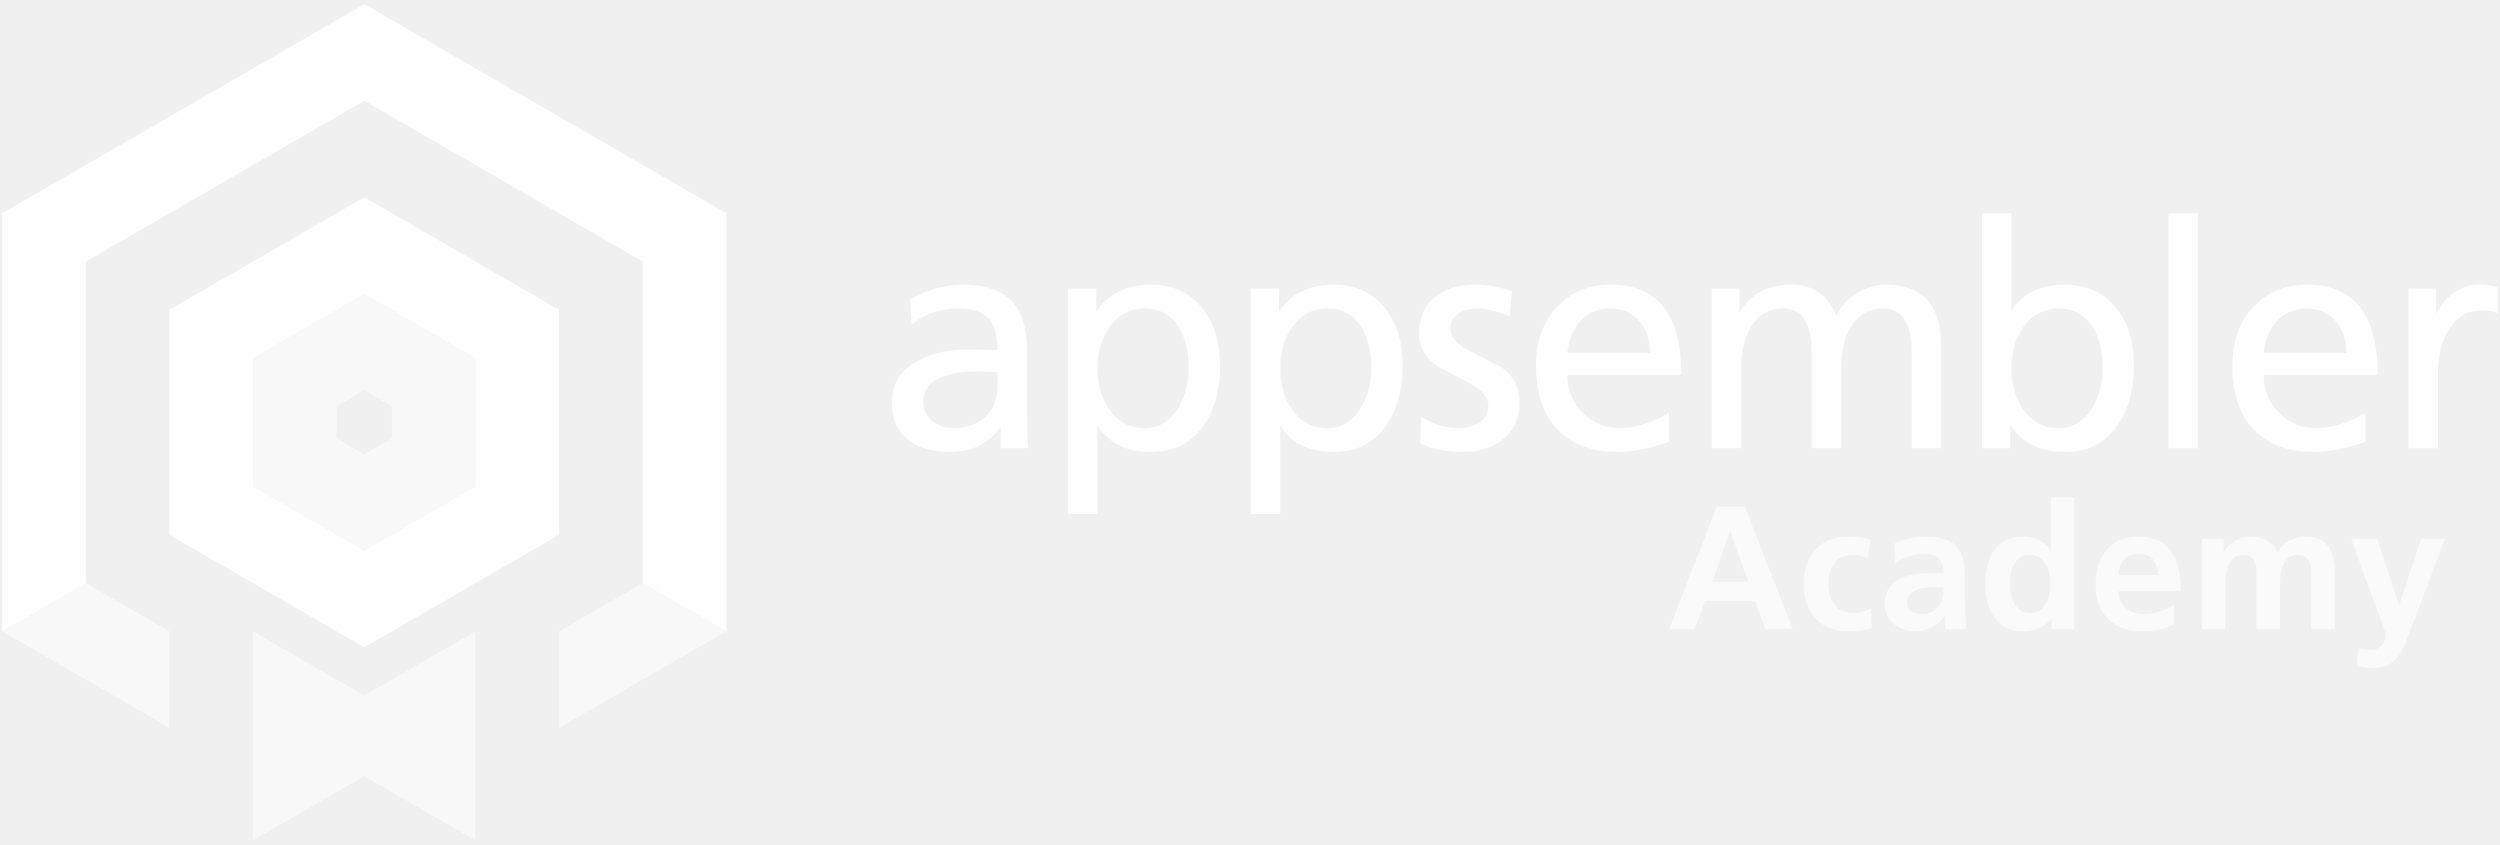
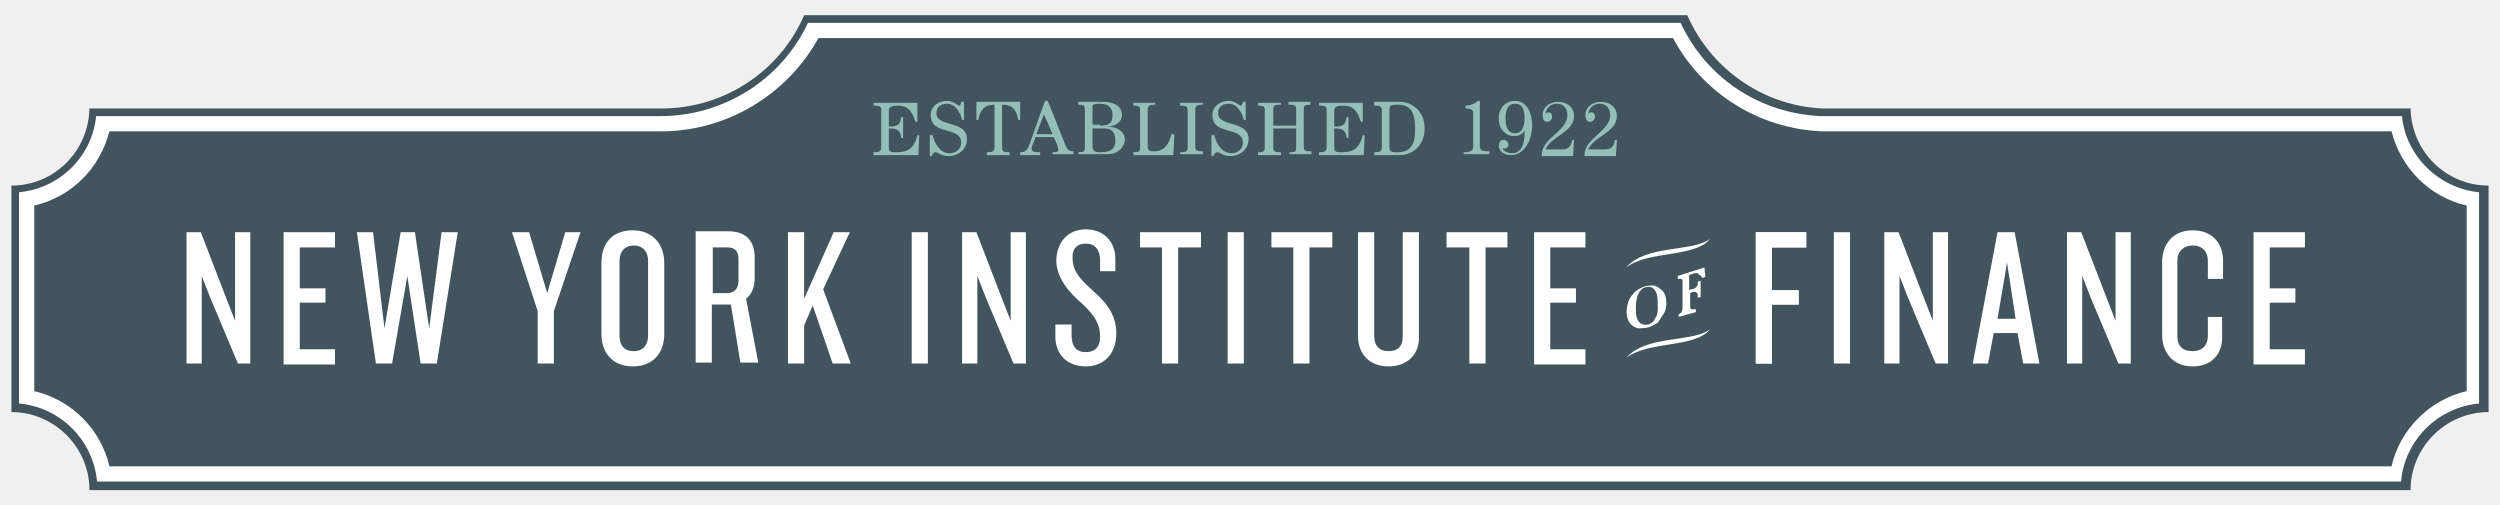
- <svg xmlns="http://www.w3.org/2000/svg" xml:space="preserve" width="296mm" height="100mm" version="1.1" style="shape-rendering:geometricPrecision; text-rendering:geometricPrecision; image-rendering:optimizeQuality; fill-rule:evenodd; clip-rule:evenodd" viewBox="0 0 29600 10000">
-   <defs>
-     <style type="text/css">
-    
-     .fil1 {fill:#FEFEFE}
-     .fil2 {fill:#FEFEFE;fill-rule:nonzero}
-     .fil0 {fill:#FEFEFE;fill-opacity:0.502}
-     .fil3 {fill:#FEFEFE;fill-rule:nonzero;fill-opacity:0.651}
-    
-   </style>
-   </defs>
-   <g id="Layer_x0020_1">
-     <g id="_835216192">
-       <g>
-         <polygon class="fil0" points="5629,7475 5629,9950 4313,9190 2996,9950 2996,7475 4313,8235 " />
-         <polygon class="fil1" points="4313,50 26,2525 26,7475 1016,6903 1016,3097 4313,1193 7610,3097 7610,6903 8600,7475 8600,2525 " />
-         <path class="fil0" d="M26 7475l1980 1143 0 -1143 -990 -572 -990 572zm6593 1143l1981 -1143 -990 -572 -991 572 0 1143z" />
-         <path class="fil1" d="M4313 2336l-2307 1332 0 2664 2307 1332 2306 -1332 0 -2664 -2306 -1332zm0 1144l-1317 760 0 1520 1317 760 1316 -760 0 -1520 -1316 -760z" />
-         <path class="fil0" d="M4313 3480l-1317 760 0 1520 1317 760 1316 -760 0 -1520 -1316 -760zm0 1143l-327 188 0 378 327 188 326 -188 0 -378 -326 -188z" />
-       </g>
-       <path class="fil2" d="M12174 5307l-326 0 0 -245 -8 0c-137,193 -333,289 -586,289 -214,0 -380,-47 -500,-141 -129,-101 -194,-251 -194,-449 0,-215 102,-378 305,-488 162,-90 354,-135 576,-135 156,0 279,3 369,8 0,-169 -34,-292 -101,-370 -73,-83 -196,-123 -366,-123 -213,0 -396,64 -549,192l-18 -296c199,-119 406,-178 623,-178 266,0 460,65 583,197 118,127 178,322 178,585l0 782c0,175 4,298 14,372zm-364 -735l0 -166c-24,0 -61,-2 -110,-4 -50,-3 -87,-4 -111,-4 -438,0 -658,121 -658,364 0,93 39,169 117,228 68,53 147,79 237,79 166,0 297,-47 391,-142 90,-90 134,-208 134,-355z" />
-       <path id="1" class="fil2" d="M14445 4326c0,287 -63,522 -191,707 -147,212 -353,318 -620,318 -295,0 -506,-101 -631,-303l-8 0 0 1038 -349 0 0 -2671 334 0 0 267 8 0c136,-207 350,-311 643,-311 260,0 465,96 613,288 135,175 201,397 201,667zm-371 28c0,-193 -39,-353 -117,-480 -92,-148 -226,-221 -401,-221 -178,0 -319,74 -421,222 -94,133 -140,296 -140,490 0,181 44,338 132,471 103,156 245,233 426,233 170,0 304,-82 402,-246 80,-136 119,-293 119,-469z" />
-       <path id="2" class="fil2" d="M16608 4326c0,287 -64,522 -192,707 -146,212 -353,318 -619,318 -296,0 -506,-101 -632,-303l-7 0 0 1038 -349 0 0 -2671 334 0 0 267 7 0c136,-207 351,-311 643,-311 261,0 466,96 614,288 134,175 201,397 201,667zm-371 28c0,-193 -39,-353 -117,-480 -93,-148 -226,-221 -401,-221 -179,0 -319,74 -422,222 -93,133 -139,296 -139,490 0,181 44,338 132,471 103,156 244,233 425,233 171,0 304,-82 403,-246 79,-136 119,-293 119,-469z" />
-       <path id="3" class="fil2" d="M17992 4761c0,191 -68,339 -203,446 -123,96 -275,144 -459,144 -216,0 -389,-35 -518,-105l18 -311c138,90 283,134 435,134 95,0 174,-19 238,-59 78,-47 118,-118 118,-213 0,-91 -71,-176 -212,-253 -132,-71 -264,-143 -396,-214 -142,-101 -212,-227 -212,-378 0,-188 64,-335 192,-438 120,-96 278,-143 475,-143 123,0 268,24 435,74l-29 303c-38,-22 -99,-45 -183,-66 -80,-20 -141,-29 -185,-29 -95,0 -173,18 -233,56 -67,41 -101,99 -101,174 0,102 71,191 213,264 132,68 264,136 395,203 141,101 212,239 212,411z" />
-       <path id="4" class="fil2" d="M19907 4439l-1350 0c0,182 63,334 188,455 120,117 264,175 434,175 105,0 220,-22 346,-68 108,-39 187,-79 237,-121l0 349c-227,82 -426,122 -597,122 -326,0 -572,-94 -740,-282 -159,-176 -239,-424 -239,-743 0,-281 82,-510 245,-688 162,-178 377,-267 643,-267 555,0 833,356 833,1068zm-371 -260c0,-150 -41,-274 -123,-372 -87,-103 -203,-154 -347,-154 -157,0 -282,56 -373,170 -75,95 -121,213 -136,356l979 0z" />
-       <path id="5" class="fil2" d="M22983 5307l-348 0 0 -1129c0,-350 -113,-525 -338,-525 -167,0 -294,72 -383,217 -76,127 -114,288 -114,484l0 953 -349 0 0 -1129c0,-350 -112,-525 -337,-525 -166,0 -293,72 -382,217 -77,127 -115,288 -115,484l0 953 -349 0 0 -1892 327 0 0 274 7 0c130,-212 331,-318 601,-318 263,0 443,122 538,367 59,-123 151,-218 277,-286 102,-54 205,-81 308,-81 438,0 657,241 657,722l0 1214z" />
-       <path id="6" class="fil2" d="M25266 4326c0,287 -64,522 -192,707 -146,212 -353,318 -619,318 -295,0 -511,-103 -647,-311l-7 0 0 267 -334 0 0 -2782 349 0 0 1149 7 0c125,-202 335,-303 628,-303 261,0 466,96 614,288 134,175 201,397 201,667zm-371 28c0,-193 -39,-353 -118,-480 -92,-148 -225,-221 -400,-221 -179,0 -319,74 -422,222 -93,133 -139,296 -139,490 0,181 43,338 132,471 102,156 244,233 425,233 171,0 304,-82 403,-246 79,-136 119,-293 119,-469z" />
-       <polygon id="7" class="fil2" points="26023,5307 25674,5307 25674,2525 26023,2525 " />
-       <path id="8" class="fil2" d="M28152 4439l-1350 0c0,182 63,334 188,455 120,117 264,175 434,175 105,0 220,-22 346,-68 107,-39 187,-79 237,-121l0 349c-227,82 -426,122 -597,122 -326,0 -572,-94 -741,-282 -158,-176 -238,-424 -238,-743 0,-281 81,-510 245,-688 162,-178 377,-267 643,-267 555,0 833,356 833,1068zm-371 -260c0,-150 -41,-274 -123,-372 -87,-103 -203,-154 -347,-154 -157,0 -282,56 -373,170 -75,95 -121,213 -136,356l979 0z" />
-       <path id="9" class="fil2" d="M29574 3708c-54,-22 -119,-33 -194,-33 -156,0 -281,69 -374,208 -94,139 -141,327 -141,563l0 861 -348 0 0 -1892 326 0 0 292 8 0c47,-99 115,-180 207,-242 91,-63 186,-94 286,-94 67,0 143,8 230,25l0 312z" />
-       <path class="fil3" d="M20698 6888l-210 -599 -4 0 -210 599 424 0zm-936 562l565 -1453 330 0 570 1453 -323 0 -125 -333 -589 0 -127 333 -301 0zm2383 -1061l-26 220c-57,-26 -120,-39 -189,-39 -86,0 -154,31 -206,93 -51,62 -77,144 -77,246 0,104 24,187 72,249 51,67 123,101 217,101 67,0 138,-17 215,-51l12 231c-77,24 -169,36 -278,36 -171,0 -304,-53 -397,-161 -88,-101 -132,-235 -132,-405 0,-161 44,-293 133,-394 94,-108 223,-162 385,-162 101,0 192,12 271,36zm294 285l-8 -239c117,-55 241,-82 372,-82 164,0 281,36 354,107 72,71 108,186 108,344l0 138c0,72 2,162 4,268 2,75 6,155 13,240l-246 0c-3,-14 -7,-67 -13,-161l-4 0c-31,58 -78,104 -142,138 -60,32 -123,48 -189,48 -101,0 -187,-28 -258,-83 -77,-60 -116,-139 -116,-236 0,-144 61,-246 183,-306 85,-41 205,-62 360,-62l154 0c0,-84 -19,-144 -59,-180 -37,-34 -98,-51 -182,-51 -118,0 -229,39 -331,117zm141 466c0,87 59,131 177,131 111,0 188,-52 229,-155 17,-42 25,-96 25,-161l-121 0c-206,0 -310,61 -310,185zm1218 -229c0,90 16,166 49,229 42,79 104,119 186,119 84,0 148,-39 192,-117 35,-64 53,-141 53,-231 0,-87 -19,-163 -57,-228 -46,-76 -110,-113 -192,-113 -82,0 -143,38 -184,117 -31,61 -47,135 -47,224zm491 539l0 -121 -4 0c-78,97 -188,146 -329,146 -154,0 -270,-58 -348,-173 -68,-99 -102,-229 -102,-391 0,-163 34,-292 102,-390 78,-112 193,-168 348,-168 131,0 238,50 319,150l6 0 0 -614 278 0 0 1561 -270 0zm790 -641l474 0c-10,-168 -85,-252 -226,-252 -151,0 -234,84 -248,252zm662 353l0 228c-103,57 -226,85 -368,85 -178,0 -316,-49 -414,-146 -98,-98 -147,-235 -147,-410 0,-164 42,-297 124,-399 90,-111 214,-167 373,-167 187,0 322,61 405,183 70,104 106,259 106,464l-741 0c6,85 37,151 92,199 55,48 126,72 214,72 108,0 227,-36 356,-109zm328 288l0 -1072 260 0 0 151 4 0c78,-117 184,-176 319,-176 154,0 259,63 316,189 30,-62 78,-109 142,-143 59,-31 124,-46 193,-46 226,0 340,140 340,420l0 677 -279 0 0 -639c0,-73 -7,-126 -21,-158 -23,-56 -70,-83 -140,-83 -138,0 -208,120 -208,359l0 521 -279 0 0 -639c0,-73 -7,-126 -20,-158 -23,-56 -70,-83 -140,-83 -139,0 -208,120 -208,359l0 521 -279 0zm2077 -1072l258 782 4 0 258 -782 283 0 -401 1064c-64,168 -113,277 -148,324 -70,97 -169,146 -297,146 -65,0 -132,-10 -199,-29l19 -207c36,13 83,20 144,20 55,0 99,-18 132,-53 32,-34 49,-81 49,-139l-410 -1126 308 0z" />
+ <svg xmlns="http://www.w3.org/2000/svg" version="1.1" id="Layer_1" x="0px" y="0px" viewBox="0 0 262.7 53" style="enable-background:new 0 0 262.7 53;" xml:space="preserve">
+   <style type="text/css">
+ 	.st0{fill:#42545D;}
+ 	.st1{fill:#FFFFFF;}
+ 	.st2{fill:#94BEB8;}
+ </style>
+   <g>
+     <path class="st0" d="M261.5,19.5c-4.5,0-8.1-3.6-8.2-8.1h-61.8c-6.4-0.3-11.8-4.3-14.2-9.8H84.5c-2.5,5.8-8.3,9.8-15,9.8H9.4   c-0.1,4.5-3.7,8.1-8.2,8.1v23.8c4.5,0,8.2,3.7,8.2,8.2h243.9c0-4.5,3.7-8.2,8.2-8.2v-2V21.4V19.5z" />
+     <path class="st1" d="M10.2,50.6c-0.4-4.3-3.8-7.8-8.2-8.2V20.2c4.3-0.4,7.7-3.8,8.1-8h59.3c6.6,0,12.7-3.8,15.5-9.8h91.7   c2.7,5.8,8.3,9.5,14.7,9.8l0,0h61.1c0.4,4.2,3.9,7.6,8.1,8v22.2c-4.3,0.4-7.8,3.8-8.2,8.2H10.2z" />
+     <path class="st0" d="M11.5,49c-0.9-3.9-4-7-7.9-7.9V21.6c3.9-0.9,6.9-3.9,7.9-7.8h58C76.3,13.8,82.7,10,86,4h89.8   c3.1,5.8,9,9.5,15.6,9.8l0.1,0h59.8c1,3.9,4,6.9,7.9,7.8v19.5c-3.9,0.9-7,4-7.9,7.9H11.5z" />
+     <g>
+       <path class="st1" d="M25,38.2l-2.9-6.9L21.2,29v9.2h-1.6V24.4h1.5l2.7,7l0.9,2.3v-9.3h1.6v13.8H25z" />
+       <path class="st1" d="M29.8,38.2V24.4h5.4V26h-3.7v4.3h2.7v1.5h-2.7v4.9h3.7v1.6H29.8z" />
+       <path class="st1" d="M45.9,38.2h-1.7L42.8,29l-1.6,9.2h-1.7l-2-13.8h1.7l1.2,10.1l1.7-10.1h1.5l1.5,10.1l1.3-10.1h1.7L45.9,38.2z" />
+     </g>
+     <path class="st1" d="M58.2,32.7v5.5h-1.7v-5.5l-2.7-8.3h1.8l1.9,6.4l1.9-6.4H61L58.2,32.7z" />
+     <path class="st1" d="M66.5,38.5c-2.1,0-3.3-1.4-3.3-3.4v-7.5c0-2,1.1-3.4,3.3-3.4c2.1,0,3.3,1.5,3.3,3.4v7.5   C69.8,37,68.7,38.5,66.5,38.5z M68.1,27.4c0-0.9-0.5-1.6-1.5-1.6c-1,0-1.5,0.7-1.5,1.6v7.9c0,1,0.5,1.6,1.5,1.6   c1,0,1.5-0.7,1.5-1.6V27.4z" />
+     <polygon class="st1" points="87.5,38.2 85.4,32.1 84.5,34.2 84.5,38.2 82.8,38.2 82.8,24.4 84.5,24.4 84.5,31.4 87.6,24.4    89.3,24.4 86.5,30.4 89.4,38.2  " />
+     <path class="st1" d="M79.7,38.2l-1.3-6.8c0.6-0.5,0.9-1.2,0.9-2.2v-2.1c0-1.9-1-2.8-2.8-2.8h-3.4v13.8h1.7v-6.1h1.6   c0.1,0,0.2,0,0.4,0l1,6.1H79.7z M76.4,30.8h-1.5V26h1.6c0.7,0,1.1,0.4,1.1,1.2v2.3C77.6,30.3,77.2,30.8,76.4,30.8z" />
+     <g>
+       <path class="st1" d="M95.8,38.2V24.4h1.7v13.8H95.8z" />
+       <path class="st1" d="M106.5,38.2l-2.9-6.9l-0.9-2.3v9.2h-1.6V24.4h1.5l2.7,7l0.9,2.3v-9.3h1.6v13.8H106.5z" />
+       <path class="st1" d="M114.1,38.5c-2,0-3.2-1.3-3.2-3.1v-1.3h1.7v1.1c0,1.2,0.5,1.8,1.5,1.8c1,0,1.5-0.6,1.5-1.6    c0-1.3-0.5-2.2-1.9-3.5c-1.3-1.1-2.7-2.7-2.7-4.5c0-1.8,1.1-3.3,3.1-3.3c1.9,0,3.1,1.3,3.1,3.1v1.3h-1.6v-1.1    c0-1.1-0.5-1.8-1.5-1.8c-0.9,0-1.4,0.5-1.4,1.4c0,1.3,0.5,2.1,2.2,3.6c1.6,1.4,2.4,2.7,2.4,4.4C117.3,37.4,115.8,38.5,114.1,38.5z    " />
+       <path class="st1" d="M123.8,26v12.2h-1.7V26h-2.3v-1.6h6.4V26H123.8z" />
+       <path class="st1" d="M129,38.2V24.4h1.7v13.8H129z" />
+       <path class="st1" d="M137.6,26v12.2h-1.7V26h-2.3v-1.6h6.4V26H137.6z" />
+       <path class="st1" d="M145.9,38.5c-1.9,0-3.2-1.2-3.2-3.2V24.4h1.7v10.9c0,1,0.5,1.6,1.5,1.6c1,0,1.5-0.5,1.5-1.6V24.4h1.7v10.9    C149.2,37.3,147.8,38.5,145.9,38.5z" />
+       <path class="st1" d="M156.1,26v12.2h-1.7V26H152v-1.6h6.4V26H156.1z" />
+       <path class="st1" d="M161.2,38.2V24.4h5.4V26h-3.7v4.3h2.7v1.5h-2.7v4.9h3.7v1.6H161.2z" />
+     </g>
+     <g>
+       <path class="st1" d="M175,31.1c0.1,0.3,0.1,0.6,0.1,0.9c0,0.3-0.1,0.7-0.3,1c-0.2,0.3-0.4,0.6-0.6,0.9c-0.3,0.2-0.6,0.4-1,0.5    c-0.4,0.1-0.8,0.1-1.1,0.1c-0.3-0.1-0.5-0.2-0.7-0.4c-0.2-0.2-0.3-0.4-0.4-0.7c-0.1-0.4-0.1-0.8,0-1.3c0.1-0.5,0.3-0.9,0.6-1.2    c0.3-0.4,0.7-0.6,1.2-0.8c0.4-0.1,0.7-0.1,1-0.1c0.3,0.1,0.5,0.2,0.7,0.4C174.8,30.6,174.9,30.8,175,31.1z M174.1,30.9    c-0.2-0.6-0.6-0.9-1.2-0.7c-0.2,0-0.3,0.1-0.4,0.2c-0.1,0.1-0.2,0.2-0.3,0.4c-0.1,0.2-0.2,0.4-0.2,0.6c-0.1,0.3-0.1,0.6-0.1,1    c0,0.4,0,0.7,0.1,1c0.2,0.6,0.6,0.8,1.2,0.7c0.3-0.1,0.6-0.3,0.7-0.6c0.2-0.3,0.3-0.6,0.3-1C174.2,31.8,174.2,31.3,174.1,30.9z" />
+       <path class="st1" d="M179.2,29.1l-0.3,0.1c-0.1-0.1-0.2-0.3-0.3-0.3c-0.1-0.1-0.2-0.1-0.2-0.2c-0.1,0-0.2,0-0.2,0    c-0.1,0-0.2,0-0.4,0.1l-0.3,0.1l0,1.6l0.2-0.1c0.2,0,0.3-0.1,0.4-0.1c0.1-0.1,0.1-0.1,0.2-0.2c0-0.1,0.1-0.1,0.1-0.2    c0-0.1,0-0.2,0-0.3l0.3-0.1l0,1.7l-0.3,0.1c0-0.2,0-0.3,0-0.4c-0.1-0.2-0.3-0.3-0.6-0.2l-0.2,0.1v1.2c0,0.1,0,0.2,0,0.3    c0,0.1,0.1,0.1,0.1,0.2c0.1,0,0.1,0,0.2,0c0.1,0,0.1,0,0.2,0l0.1,0l0,0.3l-1.8,0.5l0-0.3c0.1,0,0.2-0.1,0.3-0.2    c0-0.1,0.1-0.2,0.1-0.4l0-2.7c0-0.1,0-0.2,0-0.2c0-0.1-0.1-0.2-0.2-0.2c-0.1,0-0.2,0-0.3,0l0-0.3l2.8-0.9L179.2,29.1z" />
+     </g>
+     <g>
+       <path class="st1" d="M186.2,26v4.5h2.8V32h-2.8v6.2h-1.7V24.4h5.3V26H186.2z" />
+       <path class="st1" d="M192.7,38.2V24.4h1.7v13.8H192.7z" />
+       <path class="st1" d="M203.4,38.2l-2.9-6.9l-0.9-2.3v9.2H198V24.4h1.5l2.7,7l0.9,2.3v-9.3h1.6v13.8H203.4z" />
+       <path class="st1" d="M212.6,38.2l-0.6-3.2h-2.5l-0.6,3.2h-1.6l2.6-13.8h1.8l2.6,13.8H212.6z M210.9,27.6l-1,5.9h1.9L210.9,27.6z" />
+       <path class="st1" d="M222.6,38.2l-2.9-6.9l-0.9-2.3v9.2h-1.6V24.4h1.5l2.7,7l0.9,2.3v-9.3h1.6v13.8H222.6z" />
+       <path class="st1" d="M230.4,38.5c-2.1,0-3.2-1.5-3.2-3.3v-7.7c0-1.8,1.1-3.3,3.2-3.3c2.1,0,3.2,1.4,3.2,3.2v1.9H232v-1.9    c0-0.9-0.5-1.6-1.6-1.6c-1,0-1.6,0.7-1.6,1.5v8.1c0,0.9,0.5,1.5,1.6,1.5c1,0,1.6-0.6,1.6-1.6v-2h1.5v1.9    C233.6,37.1,232.5,38.5,230.4,38.5z" />
+       <path class="st1" d="M236.8,38.2V24.4h5.4V26h-3.7v4.3h2.7v1.5h-2.7v4.9h3.7v1.6H236.8z" />
+       <path class="st1" d="M186.2,26v4.5h2.8V32h-2.8v6.2h-1.7V24.4h5.3V26H186.2z" />
+     </g>
+     <path class="st1" d="M170.9,28.1c2-2.4,7-1.6,8.8-3l0,0C178.1,27.1,173.2,26.3,170.9,28.1L170.9,28.1z" />
+     <path class="st1" d="M170.9,37.6c2-2.4,7-1.6,8.8-3l0,0C178.1,36.6,173.2,35.8,170.9,37.6L170.9,37.6z" />
+     <g>
+       <path class="st2" d="M96.5,16.3h-4.7V16c0.6,0,0.8-0.1,0.8-0.5v-3.9c0-0.4-0.1-0.5-0.8-0.5v-0.3h4.6l0,2h-0.2    c-0.4-1.2-0.8-1.7-1.9-1.7c-0.5,0-0.9,0.1-0.9,0.5v1.7c0.8,0,1.2-0.1,1.3-1l0.2,0v2.2h-0.2c-0.1-0.9-0.5-1-1.3-1v2.1    c0,0.3,0.2,0.4,0.7,0.4c1.1,0,1.9-0.2,2.3-1.8h0.2L96.5,16.3z" />
+       <path class="st2" d="M97.8,14.2H98c0.2,0.9,0.8,1.9,1.8,1.9c0.6,0,1.2-0.4,1.2-1.1c0-1.8-3.2-0.7-3.2-2.9c0-1,0.9-1.5,1.7-1.5    c0.7,0,1.1,0.5,1.3,0.5c0.1,0,0.2-0.3,0.2-0.4h0.3v1.9h-0.2c-0.2-0.8-0.7-1.7-1.6-1.7c-0.6,0-1.1,0.3-1.1,1c0,1.5,3.2,0.7,3.2,2.7    c0,1.1-0.9,1.8-1.9,1.8c-0.8,0-1.1-0.4-1.4-0.4c-0.2,0-0.3,0.2-0.4,0.4h-0.2V14.2z" />
+       <path class="st2" d="M107,12.6c-0.2-1-0.5-1.6-1.7-1.6v4.5c0,0.4,0.1,0.5,0.8,0.5v0.3h-2.4V16c0.6,0,0.8-0.1,0.8-0.5V11    c-1.1,0-1.5,0.6-1.7,1.6h-0.2l0-1.9h2.3h2.3l0,1.9H107z" />
+       <path class="st2" d="M107.2,16.3V16c0.7,0,0.8-0.4,1-0.9l1.6-4.5h0.3l1.8,4.5c0.2,0.6,0.4,0.8,0.9,0.8v0.3h-2.2V16    c0.6,0,0.6-0.1,0.6-0.3c0-0.2-0.2-0.8-0.5-1.3h-1.9c-0.1,0.5-0.4,0.9-0.4,1.2c0,0.3,0.2,0.4,0.9,0.4v0.3H107.2z M110.6,14.1    l-0.9-2.1l-0.8,2.1H110.6z" />
+       <path class="st2" d="M114,11.5c0-0.4-0.1-0.5-0.7-0.5v-0.3h2.6c1.5,0,2,0.7,2,1.4c0,0.7-0.7,1.2-1.6,1.2v0c1.2,0,1.9,0.6,1.9,1.4    c0,0.5-0.5,1.5-1.8,1.5h-3.1V16c0.6,0,0.7-0.1,0.7-0.5V11.5z M115.6,13.2c1.1,0,1.3-0.4,1.3-1.1c0-0.8-0.4-1.2-1.4-1.2    c-0.7,0-0.7,0.2-0.7,0.4v1.8H115.6z M114.8,13.5v1.9c0,0.4,0.2,0.6,0.8,0.6c1.2,0,1.6-0.4,1.6-1.2c0-0.8-0.3-1.3-1.1-1.3H114.8z" />
+       <path class="st2" d="M123.3,16.3h-4.2V16c0.6,0,0.7-0.1,0.7-0.5v-3.9c0-0.4-0.1-0.5-0.7-0.5v-0.3h2.3V11c-0.6,0-0.8,0.1-0.8,0.5    v3.9c0,0.4,0.2,0.5,0.6,0.5c0.7,0,1.5-0.2,1.9-1.8h0.3L123.3,16.3z" />
+       <path class="st2" d="M126.4,10.7V11c-0.6,0-0.8,0.1-0.8,0.5v3.9c0,0.4,0.1,0.5,0.8,0.5v0.3H124V16c0.6,0,0.8-0.1,0.8-0.5v-3.9    c0-0.4-0.1-0.5-0.8-0.5v-0.3H126.4z" />
+       <path class="st2" d="M127.4,14.2h0.2c0.2,0.9,0.8,1.9,1.8,1.9c0.6,0,1.2-0.4,1.2-1.1c0-1.8-3.2-0.7-3.2-2.9c0-1,0.9-1.5,1.7-1.5    c0.7,0,1.1,0.5,1.3,0.5c0.1,0,0.2-0.3,0.2-0.4h0.3v1.9h-0.2c-0.2-0.8-0.7-1.7-1.6-1.7c-0.6,0-1.1,0.3-1.1,1c0,1.5,3.2,0.7,3.2,2.7    c0,1.1-0.9,1.8-1.9,1.8c-0.8,0-1.1-0.4-1.4-0.4c-0.2,0-0.3,0.2-0.4,0.4h-0.2V14.2z" />
+       <path class="st2" d="M132.2,16.3V16c0.6,0,0.7-0.1,0.7-0.5v-3.9c0-0.4-0.1-0.5-0.7-0.5v-0.3h2.4V11c-0.7,0-0.8,0.1-0.8,0.5v1.7    h2.4v-1.7c0-0.4-0.1-0.5-0.8-0.5v-0.3h2.3V11c-0.6,0-0.7,0.1-0.7,0.5v3.9c0,0.4,0.1,0.5,0.8,0.5v0.3h-2.3V16    c0.6,0,0.7-0.1,0.7-0.5v-2h-2.4v2c0,0.4,0.1,0.5,0.8,0.5v0.3H132.2z" />
+       <path class="st2" d="M143.3,16.3h-4.7V16c0.6,0,0.8-0.1,0.8-0.5v-3.9c0-0.4-0.1-0.5-0.8-0.5v-0.3h4.6l0,2H143    c-0.4-1.2-0.8-1.7-1.9-1.7c-0.5,0-0.9,0.1-0.9,0.5v1.7c0.8,0,1.2-0.1,1.3-1l0.2,0v2.2h-0.2c-0.1-0.9-0.5-1-1.3-1v2.1    c0,0.3,0.2,0.4,0.7,0.4c1.1,0,1.9-0.2,2.3-1.8h0.2L143.3,16.3z" />
+       <path class="st2" d="M144.5,10.7h2.6c1.2,0,2.6,0.9,2.6,2.8c0,1.9-1.4,2.8-2.6,2.8h-2.7V16c0.6,0,0.8-0.1,0.8-0.5v-3.9    c0-0.4-0.1-0.5-0.8-0.5V10.7z M146,15.4c0,0.5,0.1,0.6,0.8,0.6c1.6,0,1.9-1,1.9-2.5c0-1.9-0.6-2.5-1.9-2.5c-0.7,0-0.8,0.1-0.8,0.6    V15.4z" />
+       <path class="st2" d="M153.9,11.1c0.6,0,1.1-0.2,1.4-0.5h0.2v4.7c0,0.5,0.2,0.6,1,0.6v0.3h-2.7V16c0.8,0,1-0.2,1-0.6v-3.6    c0-0.2-0.2-0.4-0.8-0.4V11.1z" />
+       <path class="st2" d="M159.2,10.6c1.3,0,1.8,1.4,1.8,2.5c0,1.9-1,3.2-2.2,3.2c-0.8,0-1.3-0.4-1.3-1c0-0.4,0.2-0.6,0.5-0.6    c0.3,0,0.5,0.2,0.5,0.5c0,0.3-0.2,0.4-0.4,0.4c-0.1,0-0.1,0-0.2,0c0.1,0.3,0.6,0.5,1,0.5c1,0,1.3-1.1,1.3-2c0-0.1,0-0.3,0-0.4h0    c-0.2,0.4-0.6,0.6-1.1,0.6c-1,0-1.6-0.9-1.6-1.7C157.4,11.5,158.1,10.6,159.2,10.6z M160.2,12.4c0-1.3-0.5-1.5-1-1.5s-1,0.3-1,1.5    c0,1.3,0.5,1.6,1,1.6S160.2,13.7,160.2,12.4z" />
+       <path class="st2" d="M162,16.3c0-1.8,2.7-2.5,2.7-4.2c0-0.7-0.4-1.2-1.1-1.2c-0.6,0-1.1,0.4-1.2,1c0.1,0,0.2-0.1,0.3-0.1    c0.2,0,0.4,0.1,0.4,0.5c0,0.2-0.2,0.5-0.5,0.5c-0.3,0-0.5-0.2-0.5-0.7c0-0.9,0.8-1.4,1.6-1.4c0.9,0,1.7,0.5,1.7,1.5    c0,1.7-2.4,2.1-3,3.5h1.7c0.7,0,1-0.3,1.1-1h0.2l-0.1,1.7H162z" />
+       <path class="st2" d="M166.5,16.3c0-1.8,2.7-2.5,2.7-4.2c0-0.7-0.4-1.2-1.1-1.2c-0.6,0-1.1,0.4-1.2,1c0.1,0,0.2-0.1,0.3-0.1    c0.2,0,0.4,0.1,0.4,0.5c0,0.2-0.2,0.5-0.5,0.5c-0.3,0-0.5-0.2-0.5-0.7c0-0.9,0.8-1.4,1.6-1.4c0.9,0,1.7,0.5,1.7,1.5    c0,1.7-2.4,2.1-3,3.5h1.7c0.7,0,1-0.3,1.1-1h0.2l-0.1,1.7H166.5z" />
    </g>
  </g>
</svg>
